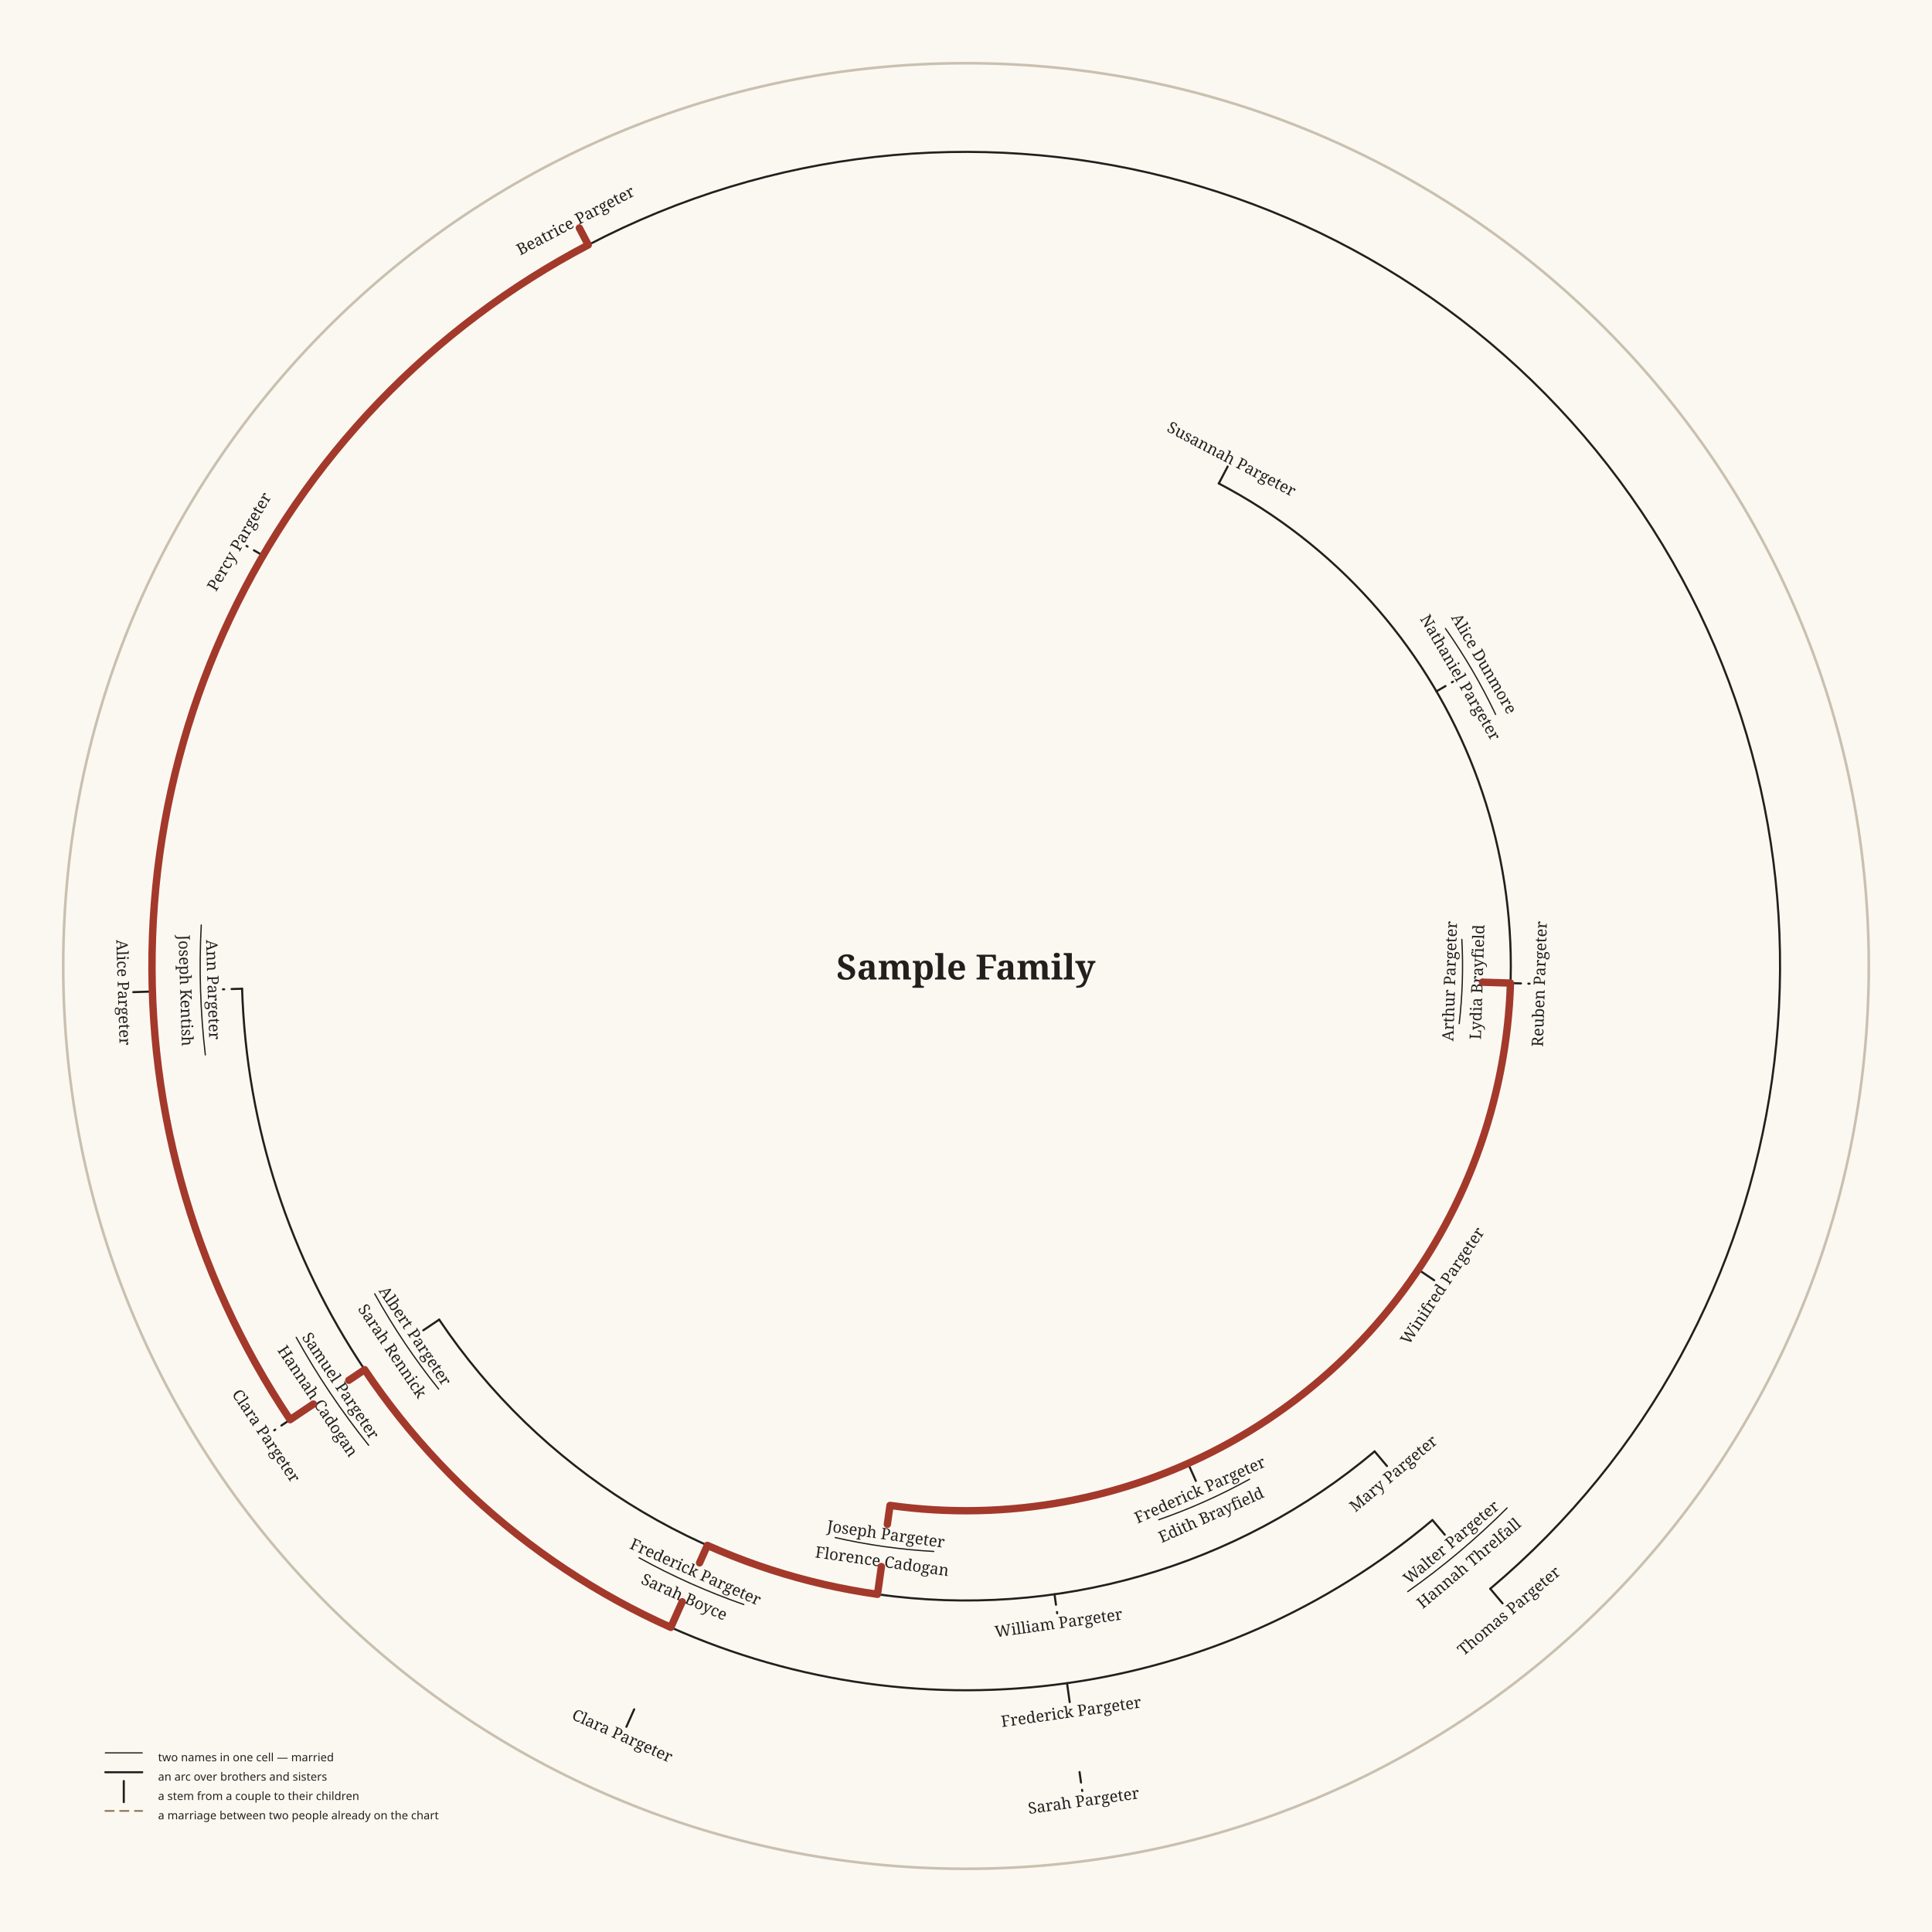
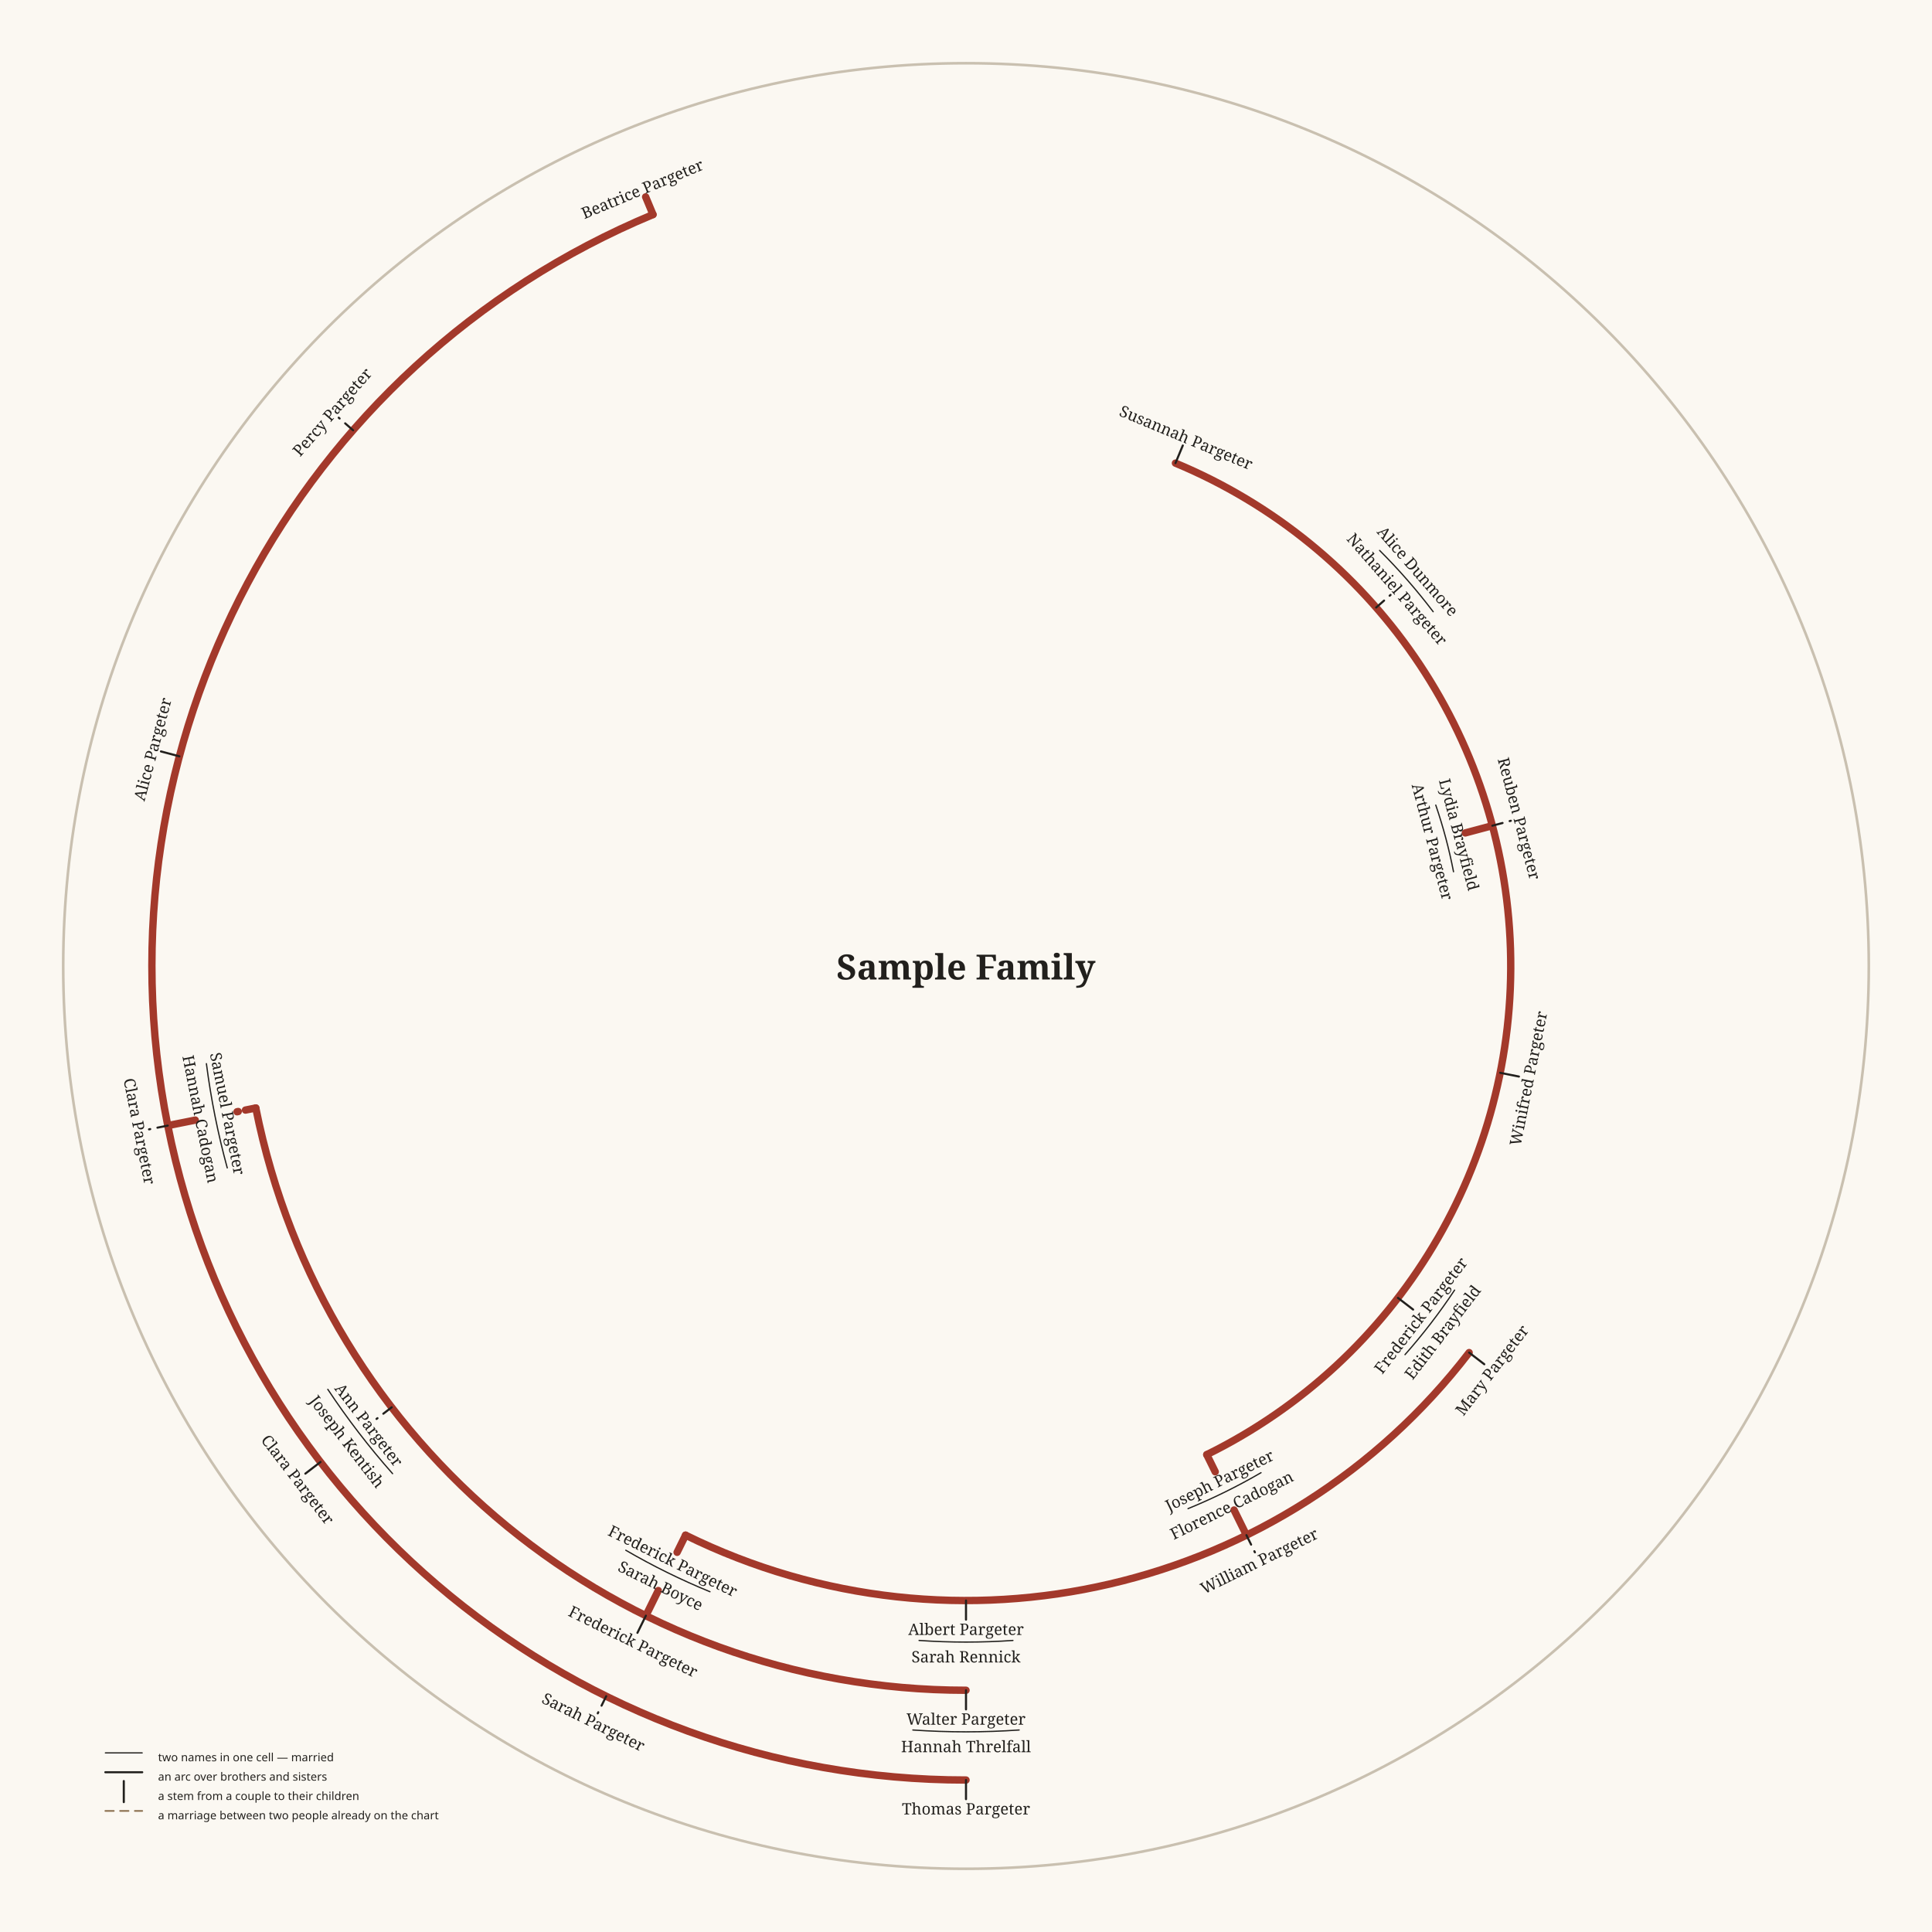
<svg xmlns="http://www.w3.org/2000/svg" width="366.76mm" height="366.76mm" viewBox="0 0 366.76 366.76">
  <rect x="0" y="0" width="366.76" height="366.76" fill="#FBF8F2" />
  <g id="ENGRAVE">
    <path d="M12,183.38A171.38,171.38 0 1,0 354.76,183.38A171.38,171.38 0 1,0 12,183.38Z" fill="none" stroke="#C9C0B0" stroke-width="0.5" stroke-linecap="round" stroke-linejoin="round" />
-     <path d="M274.395,119.312A111.303,111.303 0 0,1 283.916,135.62" fill="none" stroke="#22201D" stroke-width="0.24" stroke-linecap="round" stroke-linejoin="round" />
-     <path d="M277.508,178.333A94.263,94.263 0 0,1 277.006,194.318" fill="none" stroke="#22201D" stroke-width="0.24" stroke-linecap="round" stroke-linejoin="round" />
-     <path d="M286.107,286.256A145.383,145.383 0 0,1 267.237,302.141" fill="none" stroke="#22201D" stroke-width="0.24" stroke-linecap="round" stroke-linejoin="round" />
-     <path d="M237.208,280.801A111.303,111.303 0 0,1 219.964,288.499" fill="none" stroke="#22201D" stroke-width="0.24" stroke-linecap="round" stroke-linejoin="round" />
-     <path d="M177.26,294.515A111.303,111.303 0 0,1 158.56,291.88" fill="none" stroke="#22201D" stroke-width="0.24" stroke-linecap="round" stroke-linejoin="round" />
-     <path d="M141.196,304.592A128.343,128.343 0 0,1 121.312,295.716" fill="none" stroke="#22201D" stroke-width="0.24" stroke-linecap="round" stroke-linejoin="round" />
-     <path d="M69.978,274.354A145.383,145.383 0 0,1 56.231,253.873" fill="none" stroke="#22201D" stroke-width="0.24" stroke-linecap="round" stroke-linejoin="round" />
-     <path d="M83.269,263.691A128.343,128.343 0 0,1 71.134,245.611" fill="none" stroke="#22201D" stroke-width="0.24" stroke-linecap="round" stroke-linejoin="round" />
-     <path d="M38.979,200.25A145.383,145.383 0 0,1 38.206,175.596" fill="none" stroke="#22201D" stroke-width="0.24" stroke-linecap="round" stroke-linejoin="round" />
-     <path d="M281.423,186.456L286.739,186.623" fill="none" stroke="#22201D" stroke-width="0.4" stroke-linecap="round" stroke-linejoin="round" />
-     <path d="M231.369,91.779A103.41,103.41 0 0,1 168.955,285.779" fill="none" stroke="#22201D" stroke-width="0.4" stroke-linecap="round" stroke-linejoin="round" />
-     <path d="M231.369,91.779L233.054,88.564" fill="none" stroke="#22201D" stroke-width="0.4" stroke-linecap="round" stroke-linejoin="round" />
-     <path d="M272.685,131.243L275.82,129.413" fill="none" stroke="#22201D" stroke-width="0.4" stroke-linecap="round" stroke-linejoin="round" stroke-dasharray="2,1.4" />
-     <path d="M286.739,186.623L290.367,186.737" fill="none" stroke="#22201D" stroke-width="0.4" stroke-linecap="round" stroke-linejoin="round" stroke-dasharray="2,1.4" />
-     <path d="M269.241,241.013L272.255,243.036" fill="none" stroke="#22201D" stroke-width="0.4" stroke-linecap="round" stroke-linejoin="round" />
-     <path d="M225.532,277.809L227.011,281.124" fill="none" stroke="#22201D" stroke-width="0.4" stroke-linecap="round" stroke-linejoin="round" />
-     <path d="M168.955,285.779L168.449,289.373" fill="none" stroke="#22201D" stroke-width="0.4" stroke-linecap="round" stroke-linejoin="round" />
-     <path d="M167.32,297.385L166.578,302.652" fill="none" stroke="#22201D" stroke-width="0.4" stroke-linecap="round" stroke-linejoin="round" />
-     <path d="M260.952,275.525A120.45,120.45 0 0,1 83.371,250.51" fill="none" stroke="#22201D" stroke-width="0.4" stroke-linecap="round" stroke-linejoin="round" />
-     <path d="M260.952,275.525L263.29,278.302" fill="none" stroke="#22201D" stroke-width="0.4" stroke-linecap="round" stroke-linejoin="round" />
-     <path d="M200.182,302.652L200.688,306.247" fill="none" stroke="#22201D" stroke-width="0.4" stroke-linecap="round" stroke-linejoin="round" stroke-dasharray="2,1.4" />
-     <path d="M134.282,293.369L132.803,296.684" fill="none" stroke="#22201D" stroke-width="0.4" stroke-linecap="round" stroke-linejoin="round" />
-     <path d="M83.371,250.51L80.357,252.533" fill="none" stroke="#22201D" stroke-width="0.4" stroke-linecap="round" stroke-linejoin="round" />
-     <path d="M129.505,304.072L127.337,308.929" fill="none" stroke="#22201D" stroke-width="0.4" stroke-linecap="round" stroke-linejoin="round" />
-     <path d="M271.926,288.561A137.49,137.49 0 0,1 45.958,187.692" fill="none" stroke="#22201D" stroke-width="0.4" stroke-linecap="round" stroke-linejoin="round" />
-     <path d="M271.926,288.561L274.264,291.338" fill="none" stroke="#22201D" stroke-width="0.4" stroke-linecap="round" stroke-linejoin="round" />
-     <path d="M202.559,319.526L203.065,323.12" fill="none" stroke="#22201D" stroke-width="0.4" stroke-linecap="round" stroke-linejoin="round" />
-     <path d="M69.223,260.007L66.209,262.03" fill="none" stroke="#22201D" stroke-width="0.4" stroke-linecap="round" stroke-linejoin="round" stroke-dasharray="2,1.4" />
-     <path d="M45.958,187.692L42.329,187.806" fill="none" stroke="#22201D" stroke-width="0.4" stroke-linecap="round" stroke-linejoin="round" stroke-dasharray="2,1.4" />
-     <path d="M59.491,266.539L55.075,269.503" fill="none" stroke="#22201D" stroke-width="0.4" stroke-linecap="round" stroke-linejoin="round" />
-     <path d="M282.9,301.597A154.53,154.53 0 0,0 111.668,46.497" fill="none" stroke="#22201D" stroke-width="0.4" stroke-linecap="round" stroke-linejoin="round" />
-     <path d="M282.9,301.597L285.238,304.374" fill="none" stroke="#22201D" stroke-width="0.4" stroke-linecap="round" stroke-linejoin="round" />
-     <path d="M204.936,336.399L205.442,339.994" fill="none" stroke="#22201D" stroke-width="0.4" stroke-linecap="round" stroke-linejoin="round" stroke-dasharray="2,1.4" />
-     <path d="M120.391,324.49L118.911,327.804" fill="none" stroke="#22201D" stroke-width="0.4" stroke-linecap="round" stroke-linejoin="round" />
-     <path d="M55.075,269.503L52.061,271.526" fill="none" stroke="#22201D" stroke-width="0.4" stroke-linecap="round" stroke-linejoin="round" stroke-dasharray="2,1.4" />
-     <path d="M28.926,188.226L25.298,188.34" fill="none" stroke="#22201D" stroke-width="0.4" stroke-linecap="round" stroke-linejoin="round" />
-     <path d="M49.928,105.47L46.793,103.64" fill="none" stroke="#22201D" stroke-width="0.4" stroke-linecap="round" stroke-linejoin="round" stroke-dasharray="2,1.4" />
-     <path d="M111.668,46.497L109.983,43.282" fill="none" stroke="#22201D" stroke-width="0.4" stroke-linecap="round" stroke-linejoin="round" />
-     <text x="275.075" y="186.257" font-family="Georgia, 'Iowan Old Style', serif" font-size="3" fill="#22201D" text-anchor="middle" dominant-baseline="central" transform="rotate(271.7972,275.0749,186.2572)">Arthur Pargeter</text>
-     <text x="280.292" y="186.421" font-family="Georgia, 'Iowan Old Style', serif" font-size="3" fill="#22201D" text-anchor="middle" dominant-baseline="central" transform="rotate(271.7972,280.2923,186.4209)">Lydia Brayfield</text>
-     <text x="233.861" y="87.023" font-family="Georgia, 'Iowan Old Style', serif" font-size="3" fill="#22201D" text-anchor="middle" dominant-baseline="central" transform="rotate(27.6498,233.8611,87.0226)">Susannah Pargeter</text>
-     <text x="277.323" y="128.536" font-family="Georgia, 'Iowan Old Style', serif" font-size="3" fill="#22201D" text-anchor="middle" dominant-baseline="central" transform="rotate(59.7235,277.3227,128.536)">Nathaniel Pargeter</text>
-     <text x="281.831" y="125.904" font-family="Georgia, 'Iowan Old Style', serif" font-size="3" fill="#22201D" text-anchor="middle" dominant-baseline="central" transform="rotate(59.7235,281.8307,125.9042)">Alice Dunmore</text>
-     <text x="292.106" y="186.792" font-family="Georgia, 'Iowan Old Style', serif" font-size="3" fill="#22201D" text-anchor="middle" dominant-baseline="central" transform="rotate(271.7972,292.1065,186.7916)">Reuben Pargeter</text>
-     <text x="273.7" y="244.006" font-family="Georgia, 'Iowan Old Style', serif" font-size="3" fill="#22201D" text-anchor="middle" dominant-baseline="central" transform="rotate(303.871,273.6995,244.0058)">Winifred Pargeter</text>
-     <text x="227.721" y="282.713" font-family="Georgia, 'Iowan Old Style', serif" font-size="3" fill="#22201D" text-anchor="middle" dominant-baseline="central" transform="rotate(335.9447,227.7207,282.7127)">Frederick Pargeter</text>
-     <text x="229.849" y="287.479" font-family="Georgia, 'Iowan Old Style', serif" font-size="3" fill="#22201D" text-anchor="middle" dominant-baseline="central" transform="rotate(335.9447,229.8485,287.4794)">Edith Brayfield</text>
-     <text x="168.206" y="291.096" font-family="Georgia, 'Iowan Old Style', serif" font-size="3" fill="#22201D" text-anchor="middle" dominant-baseline="central" transform="rotate(8.0184,168.2061,291.0965)">Joseph Pargeter</text>
-     <text x="167.478" y="296.265" font-family="Georgia, 'Iowan Old Style', serif" font-size="3" fill="#22201D" text-anchor="middle" dominant-baseline="central" transform="rotate(8.0184,167.4779,296.2654)">Florence Cadogan</text>
-     <text x="264.411" y="279.634" font-family="Georgia, 'Iowan Old Style', serif" font-size="3" fill="#22201D" text-anchor="middle" dominant-baseline="central" transform="rotate(319.9078,264.4105,279.6335)">Mary Pargeter</text>
-     <text x="200.931" y="307.97" font-family="Georgia, 'Iowan Old Style', serif" font-size="3" fill="#22201D" text-anchor="middle" dominant-baseline="central" transform="rotate(351.9816,200.9308,307.9699)">William Pargeter</text>
-     <text x="132.094" y="298.273" font-family="Georgia, 'Iowan Old Style', serif" font-size="3" fill="#22201D" text-anchor="middle" dominant-baseline="central" transform="rotate(24.0553,132.0935,298.2728)">Frederick Pargeter</text>
-     <text x="129.966" y="303.039" font-family="Georgia, 'Iowan Old Style', serif" font-size="3" fill="#22201D" text-anchor="middle" dominant-baseline="central" transform="rotate(24.0553,129.9657,303.0395)">Sarah Boyce</text>
-     <text x="78.912" y="253.503" font-family="Georgia, 'Iowan Old Style', serif" font-size="3" fill="#22201D" text-anchor="middle" dominant-baseline="central" transform="rotate(56.129,78.9123,253.5026)">Albert Pargeter</text>
-     <text x="74.578" y="256.412" font-family="Georgia, 'Iowan Old Style', serif" font-size="3" fill="#22201D" text-anchor="middle" dominant-baseline="central" transform="rotate(56.129,74.5782,256.4118)">Sarah Rennick</text>
-     <text x="275.385" y="292.669" font-family="Georgia, 'Iowan Old Style', serif" font-size="3" fill="#22201D" text-anchor="middle" dominant-baseline="central" transform="rotate(319.9078,275.3846,292.6693)">Walter Pargeter</text>
-     <text x="278.746" y="296.663" font-family="Georgia, 'Iowan Old Style', serif" font-size="3" fill="#22201D" text-anchor="middle" dominant-baseline="central" transform="rotate(319.9078,278.7463,296.6626)">Hannah Threlfall</text>
-     <text x="203.308" y="324.843" font-family="Georgia, 'Iowan Old Style', serif" font-size="3" fill="#22201D" text-anchor="middle" dominant-baseline="central" transform="rotate(351.9816,203.3078,324.8433)">Frederick Pargeter</text>
-     <text x="64.764" y="262.999" font-family="Georgia, 'Iowan Old Style', serif" font-size="3" fill="#22201D" text-anchor="middle" dominant-baseline="central" transform="rotate(56.129,64.7641,262.9994)">Samuel Pargeter</text>
-     <text x="60.43" y="265.909" font-family="Georgia, 'Iowan Old Style', serif" font-size="3" fill="#22201D" text-anchor="middle" dominant-baseline="central" transform="rotate(56.129,60.4299,265.9086)">Hannah Cadogan</text>
-     <text x="40.59" y="187.861" font-family="Georgia, 'Iowan Old Style', serif" font-size="3" fill="#22201D" text-anchor="middle" dominant-baseline="central" transform="rotate(88.2028,40.5903,187.8605)">Ann Pargeter</text>
-     <text x="35.373" y="188.024" font-family="Georgia, 'Iowan Old Style', serif" font-size="3" fill="#22201D" text-anchor="middle" dominant-baseline="central" transform="rotate(88.2028,35.3728,188.0242)">Joseph Kentish</text>
-     <text x="286.359" y="305.705" font-family="Georgia, 'Iowan Old Style', serif" font-size="3" fill="#22201D" text-anchor="middle" dominant-baseline="central" transform="rotate(319.9078,286.3586,305.705)">Thomas Pargeter</text>
-     <text x="205.685" y="341.717" font-family="Georgia, 'Iowan Old Style', serif" font-size="3" fill="#22201D" text-anchor="middle" dominant-baseline="central" transform="rotate(351.9816,205.6847,341.7167)">Sarah Pargeter</text>
-     <text x="118.202" y="329.393" font-family="Georgia, 'Iowan Old Style', serif" font-size="3" fill="#22201D" text-anchor="middle" dominant-baseline="central" transform="rotate(24.0553,118.2019,329.3931)">Clara Pargeter</text>
-     <text x="50.616" y="272.496" font-family="Georgia, 'Iowan Old Style', serif" font-size="3" fill="#22201D" text-anchor="middle" dominant-baseline="central" transform="rotate(56.129,50.6159,272.4962)">Clara Pargeter</text>
-     <text x="23.559" y="188.395" font-family="Georgia, 'Iowan Old Style', serif" font-size="3" fill="#22201D" text-anchor="middle" dominant-baseline="central" transform="rotate(88.2028,23.5587,188.3949)">Alice Pargeter</text>
-     <text x="45.29" y="102.763" font-family="Georgia, 'Iowan Old Style', serif" font-size="3" fill="#22201D" text-anchor="middle" dominant-baseline="central" transform="rotate(300.2765,45.29,102.7627)">Percy Pargeter</text>
-     <text x="109.176" y="41.74" font-family="Georgia, 'Iowan Old Style', serif" font-size="3" fill="#22201D" text-anchor="middle" dominant-baseline="central" transform="rotate(332.3502,109.1759,41.7405)">Beatrice Pargeter</text>
+     <path d="M261.897,104.491A111.303,111.303 0 0,1 272.065,116.124" fill="none" stroke="#22201D" stroke-width="0.24" stroke-linecap="round" stroke-linejoin="round" />
+     <path d="M272.558,152.839A94.263,94.263 0 0,1 275.928,165.483" fill="none" stroke="#22201D" stroke-width="0.24" stroke-linecap="round" stroke-linejoin="round" />
+     <path d="M276.132,244.906A111.303,111.303 0 0,1 266.718,257.157" fill="none" stroke="#22201D" stroke-width="0.24" stroke-linecap="round" stroke-linejoin="round" />
+     <path d="M239.386,279.566A111.303,111.303 0 0,1 225.527,286.394" fill="none" stroke="#22201D" stroke-width="0.24" stroke-linecap="round" stroke-linejoin="round" />
+     <path d="M193.47,328.412A145.383,145.383 0 0,1 173.29,328.412" fill="none" stroke="#22201D" stroke-width="0.24" stroke-linecap="round" stroke-linejoin="round" />
+     <path d="M192.288,311.413A128.343,128.343 0 0,1 174.472,311.413" fill="none" stroke="#22201D" stroke-width="0.24" stroke-linecap="round" stroke-linejoin="round" />
+     <path d="M134.78,302.166A128.343,128.343 0 0,1 118.799,294.291" fill="none" stroke="#22201D" stroke-width="0.24" stroke-linecap="round" stroke-linejoin="round" />
+     <path d="M74.524,279.747A145.383,145.383 0 0,1 62.228,263.745" fill="none" stroke="#22201D" stroke-width="0.24" stroke-linecap="round" stroke-linejoin="round" />
+     <path d="M43.141,221.709A145.383,145.383 0 0,1 39.184,201.92" fill="none" stroke="#22201D" stroke-width="0.24" stroke-linecap="round" stroke-linejoin="round" />
+     <path d="M278.162,158.117L283.301,156.747" fill="none" stroke="#A3392B" stroke-width="1.4" stroke-linecap="round" stroke-linejoin="round" />
+     <path d="M223.142,87.92A103.41,103.41 0 0,1 229.087,276.141" fill="none" stroke="#A3392B" stroke-width="1.4" stroke-linecap="round" stroke-linejoin="round" />
+     <path d="M223.142,87.92L224.537,84.569" fill="none" stroke="#22201D" stroke-width="0.4" stroke-linecap="round" stroke-linejoin="round" />
+     <path d="M261.24,115.325L263.973,112.936" fill="none" stroke="#22201D" stroke-width="0.4" stroke-linecap="round" stroke-linejoin="round" stroke-dasharray="2,1.4" />
+     <path d="M283.301,156.747L286.809,155.812" fill="none" stroke="#22201D" stroke-width="0.4" stroke-linecap="round" stroke-linejoin="round" stroke-dasharray="2,1.4" />
+     <path d="M284.783,203.654L288.343,204.366" fill="none" stroke="#22201D" stroke-width="0.4" stroke-linecap="round" stroke-linejoin="round" />
+     <path d="M265.379,246.386L268.258,248.598" fill="none" stroke="#22201D" stroke-width="0.4" stroke-linecap="round" stroke-linejoin="round" />
+     <path d="M229.087,276.141L230.691,279.397" fill="none" stroke="#A3392B" stroke-width="1.4" stroke-linecap="round" stroke-linejoin="round" />
+     <path d="M234.267,286.655L236.618,291.426" fill="none" stroke="#A3392B" stroke-width="1.4" stroke-linecap="round" stroke-linejoin="round" />
+     <path d="M278.891,256.768A120.45,120.45 0 0,1 130.142,291.426" fill="none" stroke="#A3392B" stroke-width="1.4" stroke-linecap="round" stroke-linejoin="round" />
+     <path d="M278.891,256.768L281.77,258.98" fill="none" stroke="#22201D" stroke-width="0.4" stroke-linecap="round" stroke-linejoin="round" />
+     <path d="M236.618,291.426L238.223,294.682" fill="none" stroke="#22201D" stroke-width="0.4" stroke-linecap="round" stroke-linejoin="round" stroke-dasharray="2,1.4" />
+     <path d="M130.142,291.426L128.537,294.682" fill="none" stroke="#A3392B" stroke-width="1.4" stroke-linecap="round" stroke-linejoin="round" />
+     <path d="M183.38,303.83L183.38,307.46" fill="none" stroke="#22201D" stroke-width="0.4" stroke-linecap="round" stroke-linejoin="round" />
+     <path d="M124.961,301.94L122.61,306.711" fill="none" stroke="#A3392B" stroke-width="1.4" stroke-linecap="round" stroke-linejoin="round" />
+     <path d="M183.38,320.87A137.49,137.49 0 0,1 48.558,210.336" fill="none" stroke="#A3392B" stroke-width="1.4" stroke-linecap="round" stroke-linejoin="round" />
+     <path d="M183.38,320.87L183.38,324.5" fill="none" stroke="#22201D" stroke-width="0.4" stroke-linecap="round" stroke-linejoin="round" />
+     <path d="M122.61,306.711L121.006,309.967" fill="none" stroke="#22201D" stroke-width="0.4" stroke-linecap="round" stroke-linejoin="round" />
+     <path d="M48.558,210.336L44.999,211.048" fill="none" stroke="#A3392B" stroke-width="1.4" stroke-linecap="round" stroke-linejoin="round" stroke-dasharray="2,1.4" />
+     <path d="M74.357,267.15L71.478,269.362" fill="none" stroke="#22201D" stroke-width="0.4" stroke-linecap="round" stroke-linejoin="round" stroke-dasharray="2,1.4" />
+     <path d="M37.065,212.634L31.849,213.677" fill="none" stroke="#A3392B" stroke-width="1.4" stroke-linecap="round" stroke-linejoin="round" />
+     <path d="M183.38,337.91A154.53,154.53 0 0,1 123.962,40.73" fill="none" stroke="#A3392B" stroke-width="1.4" stroke-linecap="round" stroke-linejoin="round" />
+     <path d="M183.38,337.91L183.38,341.54" fill="none" stroke="#22201D" stroke-width="0.4" stroke-linecap="round" stroke-linejoin="round" />
+     <path d="M115.079,321.996L113.474,325.252" fill="none" stroke="#22201D" stroke-width="0.4" stroke-linecap="round" stroke-linejoin="round" stroke-dasharray="2,1.4" />
+     <path d="M60.845,277.533L57.967,279.744" fill="none" stroke="#22201D" stroke-width="0.4" stroke-linecap="round" stroke-linejoin="round" />
+     <path d="M31.849,213.677L28.29,214.388" fill="none" stroke="#22201D" stroke-width="0.4" stroke-linecap="round" stroke-linejoin="round" stroke-dasharray="2,1.4" />
+     <path d="M34.063,143.581L30.555,142.646" fill="none" stroke="#22201D" stroke-width="0.4" stroke-linecap="round" stroke-linejoin="round" />
+     <path d="M67.031,81.683L64.298,79.294" fill="none" stroke="#22201D" stroke-width="0.4" stroke-linecap="round" stroke-linejoin="round" stroke-dasharray="2,1.4" />
+     <path d="M123.962,40.73L122.567,37.379" fill="none" stroke="#A3392B" stroke-width="1.4" stroke-linecap="round" stroke-linejoin="round" />
+     <text x="272.025" y="159.752" font-family="Georgia, 'Iowan Old Style', serif" font-size="3" fill="#22201D" text-anchor="middle" dominant-baseline="central" transform="rotate(75.0754,272.0252,159.7525)">Arthur Pargeter</text>
+     <text x="277.069" y="158.408" font-family="Georgia, 'Iowan Old Style', serif" font-size="3" fill="#22201D" text-anchor="middle" dominant-baseline="central" transform="rotate(75.0754,277.0691,158.4081)">Lydia Brayfield</text>
+     <text x="225.207" y="82.963" font-family="Georgia, 'Iowan Old Style', serif" font-size="3" fill="#22201D" text-anchor="middle" dominant-baseline="central" transform="rotate(22.6131,225.2065,82.9627)">Susannah Pargeter</text>
+     <text x="265.283" y="111.791" font-family="Georgia, 'Iowan Old Style', serif" font-size="3" fill="#22201D" text-anchor="middle" dominant-baseline="central" transform="rotate(48.8442,265.283,111.791)">Nathaniel Pargeter</text>
+     <text x="269.213" y="108.356" font-family="Georgia, 'Iowan Old Style', serif" font-size="3" fill="#22201D" text-anchor="middle" dominant-baseline="central" transform="rotate(48.8442,269.2132,108.3556)">Alice Dunmore</text>
+     <text x="288.49" y="155.364" font-family="Georgia, 'Iowan Old Style', serif" font-size="3" fill="#22201D" text-anchor="middle" dominant-baseline="central" transform="rotate(75.0754,288.4904,155.3639)">Reuben Pargeter</text>
+     <text x="290.049" y="204.707" font-family="Georgia, 'Iowan Old Style', serif" font-size="3" fill="#22201D" text-anchor="middle" dominant-baseline="central" transform="rotate(281.3065,290.0488,204.7072)">Winifred Pargeter</text>
+     <text x="269.637" y="249.658" font-family="Georgia, 'Iowan Old Style', serif" font-size="3" fill="#22201D" text-anchor="middle" dominant-baseline="central" transform="rotate(307.5377,269.6374,249.6578)">Frederick Pargeter</text>
+     <text x="273.777" y="252.838" font-family="Georgia, 'Iowan Old Style', serif" font-size="3" fill="#22201D" text-anchor="middle" dominant-baseline="central" transform="rotate(307.5377,273.7766,252.8383)">Edith Brayfield</text>
+     <text x="231.46" y="280.958" font-family="Georgia, 'Iowan Old Style', serif" font-size="3" fill="#22201D" text-anchor="middle" dominant-baseline="central" transform="rotate(333.7688,231.4601,280.9576)">Joseph Pargeter</text>
+     <text x="233.767" y="285.64" font-family="Georgia, 'Iowan Old Style', serif" font-size="3" fill="#22201D" text-anchor="middle" dominant-baseline="central" transform="rotate(333.7688,233.7673,285.6401)">Florence Cadogan</text>
+     <text x="283.149" y="260.04" font-family="Georgia, 'Iowan Old Style', serif" font-size="3" fill="#22201D" text-anchor="middle" dominant-baseline="central" transform="rotate(307.5377,283.1493,260.04)">Mary Pargeter</text>
+     <text x="238.992" y="296.243" font-family="Georgia, 'Iowan Old Style', serif" font-size="3" fill="#22201D" text-anchor="middle" dominant-baseline="central" transform="rotate(333.7688,238.9916,296.2428)">William Pargeter</text>
+     <text x="183.38" y="309.2" font-family="Georgia, 'Iowan Old Style', serif" font-size="3" fill="#22201D" text-anchor="middle" dominant-baseline="central" transform="rotate(0,183.38,309.2)">Albert Pargeter</text>
+     <text x="183.38" y="314.42" font-family="Georgia, 'Iowan Old Style', serif" font-size="3" fill="#22201D" text-anchor="middle" dominant-baseline="central" transform="rotate(0,183.38,314.42)">Sarah Rennick</text>
+     <text x="127.768" y="296.243" font-family="Georgia, 'Iowan Old Style', serif" font-size="3" fill="#22201D" text-anchor="middle" dominant-baseline="central" transform="rotate(26.2312,127.7684,296.2428)">Frederick Pargeter</text>
+     <text x="125.461" y="300.925" font-family="Georgia, 'Iowan Old Style', serif" font-size="3" fill="#22201D" text-anchor="middle" dominant-baseline="central" transform="rotate(26.2312,125.4611,300.9253)">Sarah Boyce</text>
+     <text x="183.38" y="326.24" font-family="Georgia, 'Iowan Old Style', serif" font-size="3" fill="#22201D" text-anchor="middle" dominant-baseline="central">Walter Pargeter</text>
+     <text x="183.38" y="331.46" font-family="Georgia, 'Iowan Old Style', serif" font-size="3" fill="#22201D" text-anchor="middle" dominant-baseline="central">Hannah Threlfall</text>
+     <text x="120.237" y="311.528" font-family="Georgia, 'Iowan Old Style', serif" font-size="3" fill="#22201D" text-anchor="middle" dominant-baseline="central" transform="rotate(26.2312,120.2368,311.528)">Frederick Pargeter</text>
+     <text x="70.099" y="270.422" font-family="Georgia, 'Iowan Old Style', serif" font-size="3" fill="#22201D" text-anchor="middle" dominant-baseline="central" transform="rotate(52.4623,70.0988,270.4222)">Ann Pargeter</text>
+     <text x="65.96" y="273.603" font-family="Georgia, 'Iowan Old Style', serif" font-size="3" fill="#22201D" text-anchor="middle" dominant-baseline="central" transform="rotate(52.4623,65.9596,273.6026)">Joseph Kentish</text>
+     <text x="43.293" y="211.389" font-family="Georgia, 'Iowan Old Style', serif" font-size="3" fill="#22201D" text-anchor="middle" dominant-baseline="central" transform="rotate(78.6935,43.2926,211.3888)">Samuel Pargeter</text>
+     <text x="38.174" y="212.412" font-family="Georgia, 'Iowan Old Style', serif" font-size="3" fill="#22201D" text-anchor="middle" dominant-baseline="central" transform="rotate(78.6935,38.1739,212.4123)">Hannah Cadogan</text>
+     <text x="183.38" y="343.28" font-family="Georgia, 'Iowan Old Style', serif" font-size="3" fill="#22201D" text-anchor="middle" dominant-baseline="central">Thomas Pargeter</text>
+     <text x="112.705" y="326.813" font-family="Georgia, 'Iowan Old Style', serif" font-size="3" fill="#22201D" text-anchor="middle" dominant-baseline="central" transform="rotate(26.2312,112.7052,326.8132)">Sarah Pargeter</text>
+     <text x="56.587" y="280.804" font-family="Georgia, 'Iowan Old Style', serif" font-size="3" fill="#22201D" text-anchor="middle" dominant-baseline="central" transform="rotate(52.4623,56.5869,280.8044)">Clara Pargeter</text>
+     <text x="26.583" y="214.73" font-family="Georgia, 'Iowan Old Style', serif" font-size="3" fill="#22201D" text-anchor="middle" dominant-baseline="central" transform="rotate(78.6935,26.5833,214.7297)">Clara Pargeter</text>
+     <text x="28.874" y="142.198" font-family="Georgia, 'Iowan Old Style', serif" font-size="3" fill="#22201D" text-anchor="middle" dominant-baseline="central" transform="rotate(284.9246,28.8741,142.1981)">Alice Pargeter</text>
+     <text x="62.988" y="78.148" font-family="Georgia, 'Iowan Old Style', serif" font-size="3" fill="#22201D" text-anchor="middle" dominant-baseline="central" transform="rotate(311.1558,62.9876,78.1484)">Percy Pargeter</text>
+     <text x="121.897" y="35.773" font-family="Georgia, 'Iowan Old Style', serif" font-size="3" fill="#22201D" text-anchor="middle" dominant-baseline="central" transform="rotate(337.3869,121.8975,35.7727)">Beatrice Pargeter</text>
    <text x="183.38" y="183.38" font-family="Georgia, 'Iowan Old Style', serif" font-size="6.6" fill="#22201D" text-anchor="middle" dominant-baseline="central" font-weight="600">Sample Family</text>
    <path d="M 20.000,332.760 L 27.000,332.760" fill="none" stroke="#22201D" stroke-width="0.22" stroke-linecap="round" stroke-linejoin="round" />
    <text x="30" y="333.516" font-family="sans-serif" font-size="2.16" fill="#22201D" text-anchor="start" dominant-baseline="central">two names in one cell — married</text>
    <path d="M 20.000,336.432 L 27.000,336.432" fill="none" stroke="#22201D" stroke-width="0.4" stroke-linecap="round" stroke-linejoin="round" />
    <text x="30" y="337.188" font-family="sans-serif" font-size="2.16" fill="#22201D" text-anchor="start" dominant-baseline="central">an arc over brothers and sisters</text>
    <path d="M 23.500,338.104 L 23.500,342.104" fill="none" stroke="#22201D" stroke-width="0.4" stroke-linecap="round" stroke-linejoin="round" />
    <text x="30" y="340.86" font-family="sans-serif" font-size="2.16" fill="#22201D" text-anchor="start" dominant-baseline="central">a stem from a couple to their children</text>
    <path d="M 20.000,343.776 L 27.000,343.776" fill="none" stroke="#8A6F4E" stroke-width="0.32" stroke-linecap="round" stroke-linejoin="round" stroke-dasharray="1.6,1.2" />
    <text x="30" y="344.532" font-family="sans-serif" font-size="2.16" fill="#22201D" text-anchor="start" dominant-baseline="central">a marriage between two people already on the chart</text>
  </g>
-   <g id="ENGRAVE_DEEP">
-     <path d="M281.423,186.456L286.739,186.623L286.652,188.714L286.523,190.802L286.352,192.887L286.139,194.969L285.883,197.045L285.586,199.116L285.246,201.181L284.865,203.238L284.443,205.287L283.979,207.328L283.474,209.358L282.928,211.378L282.341,213.386L281.714,215.382L281.046,217.365L280.338,219.334L279.591,221.289L278.804,223.227L277.979,225.15L277.114,227.055L276.211,228.943L275.271,230.812L274.292,232.661L273.276,234.49L272.224,236.299L271.135,238.085L270.01,239.85L268.85,241.591L267.655,243.308L266.425,245.001L265.161,246.668L263.864,248.31L262.534,249.925L261.172,251.513L259.777,253.073L258.351,254.604L256.895,256.106L255.409,257.579L253.893,259.021L252.348,260.432L250.775,261.812L249.174,263.159L247.547,264.474L245.893,265.756L244.213,267.004L242.509,268.217L240.781,269.396L239.029,270.54L237.254,271.648L235.457,272.72L233.639,273.755L231.8,274.754L229.941,275.715L228.064,276.638L226.168,277.523L224.254,278.369L222.324,279.177L220.378,279.945L218.417,280.674L216.441,281.363L214.452,282.012L212.45,282.62L210.436,283.188L208.411,283.715L206.376,284.201L204.332,284.645L202.279,285.048L200.218,285.41L198.15,285.73L196.076,286.008L193.997,286.243L191.914,286.437L189.827,286.589L187.738,286.698L185.647,286.765L183.554,286.79L181.462,286.772L179.371,286.712L177.281,286.61L175.194,286.466L173.11,286.279L171.03,286.05L168.955,285.779L168.449,289.373" fill="none" stroke="#A3392B" stroke-width="1.4" stroke-linecap="round" stroke-linejoin="round" />
-     <path d="M167.32,297.385L166.578,302.652L164.014,302.263L161.459,301.818L158.915,301.319L156.381,300.765L153.86,300.157L151.353,299.494L148.861,298.778L146.384,298.008L143.925,297.185L141.484,296.309L139.063,295.381L136.662,294.401L134.282,293.369L132.803,296.684" fill="none" stroke="#A3392B" stroke-width="1.4" stroke-linecap="round" stroke-linejoin="round" />
-     <path d="M129.505,304.072L127.337,308.929L124.746,307.74L122.18,306.498L119.641,305.203L117.129,303.855L114.646,302.456L112.192,301.005L109.769,299.504L107.377,297.953L105.018,296.353L102.693,294.704L100.402,293.007L98.147,291.264L95.929,289.473L93.748,287.638L91.606,285.757L89.503,283.832L87.441,281.865L85.42,279.854L83.441,277.803L81.505,275.711L79.613,273.579L77.765,271.408L75.963,269.2L74.207,266.954L72.497,264.673L70.836,262.357L69.223,260.007L66.209,262.03" fill="none" stroke="#A3392B" stroke-width="1.4" stroke-linecap="round" stroke-linejoin="round" />
-     <path d="M59.491,266.539L55.075,269.503L53.358,266.89L51.695,264.242L50.086,261.561L48.532,258.849L47.033,256.105L45.589,253.331L44.202,250.529L42.872,247.7L41.599,244.844L40.385,241.963L39.229,239.058L38.132,236.13L37.094,233.18L36.117,230.21L35.2,227.221L34.343,224.214L33.547,221.191L32.813,218.151L32.14,215.098L31.529,212.032L30.981,208.954L30.495,205.865L30.071,202.767L29.71,199.661L29.412,196.549L29.177,193.431L29.005,190.309L28.897,187.185L28.852,184.058L28.869,180.932L28.951,177.806L29.095,174.683L29.302,171.563L29.573,168.448L29.907,165.339L30.303,162.238L30.762,159.145L31.284,156.063L31.867,152.991L32.513,149.932L33.221,146.886L33.99,143.856L34.82,140.841L35.711,137.844L36.663,134.866L37.674,131.908L38.746,128.97L39.876,126.055L41.065,123.163L42.313,120.296L43.618,117.455L44.98,114.641L46.399,111.855L47.874,109.098L49.405,106.372L50.99,103.677L52.63,101.015L54.323,98.386L56.069,95.793L57.867,93.235L59.717,90.714L61.617,88.231L63.567,85.787L65.566,83.383L67.614,81.02L69.708,78.698L71.849,76.42L74.036,74.186L76.268,71.996L78.543,69.851L80.862,67.753L83.222,65.703L85.623,63.701L88.065,61.747L90.545,59.844L93.064,57.991L95.619,56.189L98.21,54.44L100.836,52.743L103.496,51.1L106.189,49.51L108.913,47.976L111.668,46.497L109.983,43.282" fill="none" stroke="#A3392B" stroke-width="1.4" stroke-linecap="round" stroke-linejoin="round" />
-   </g>
</svg>
